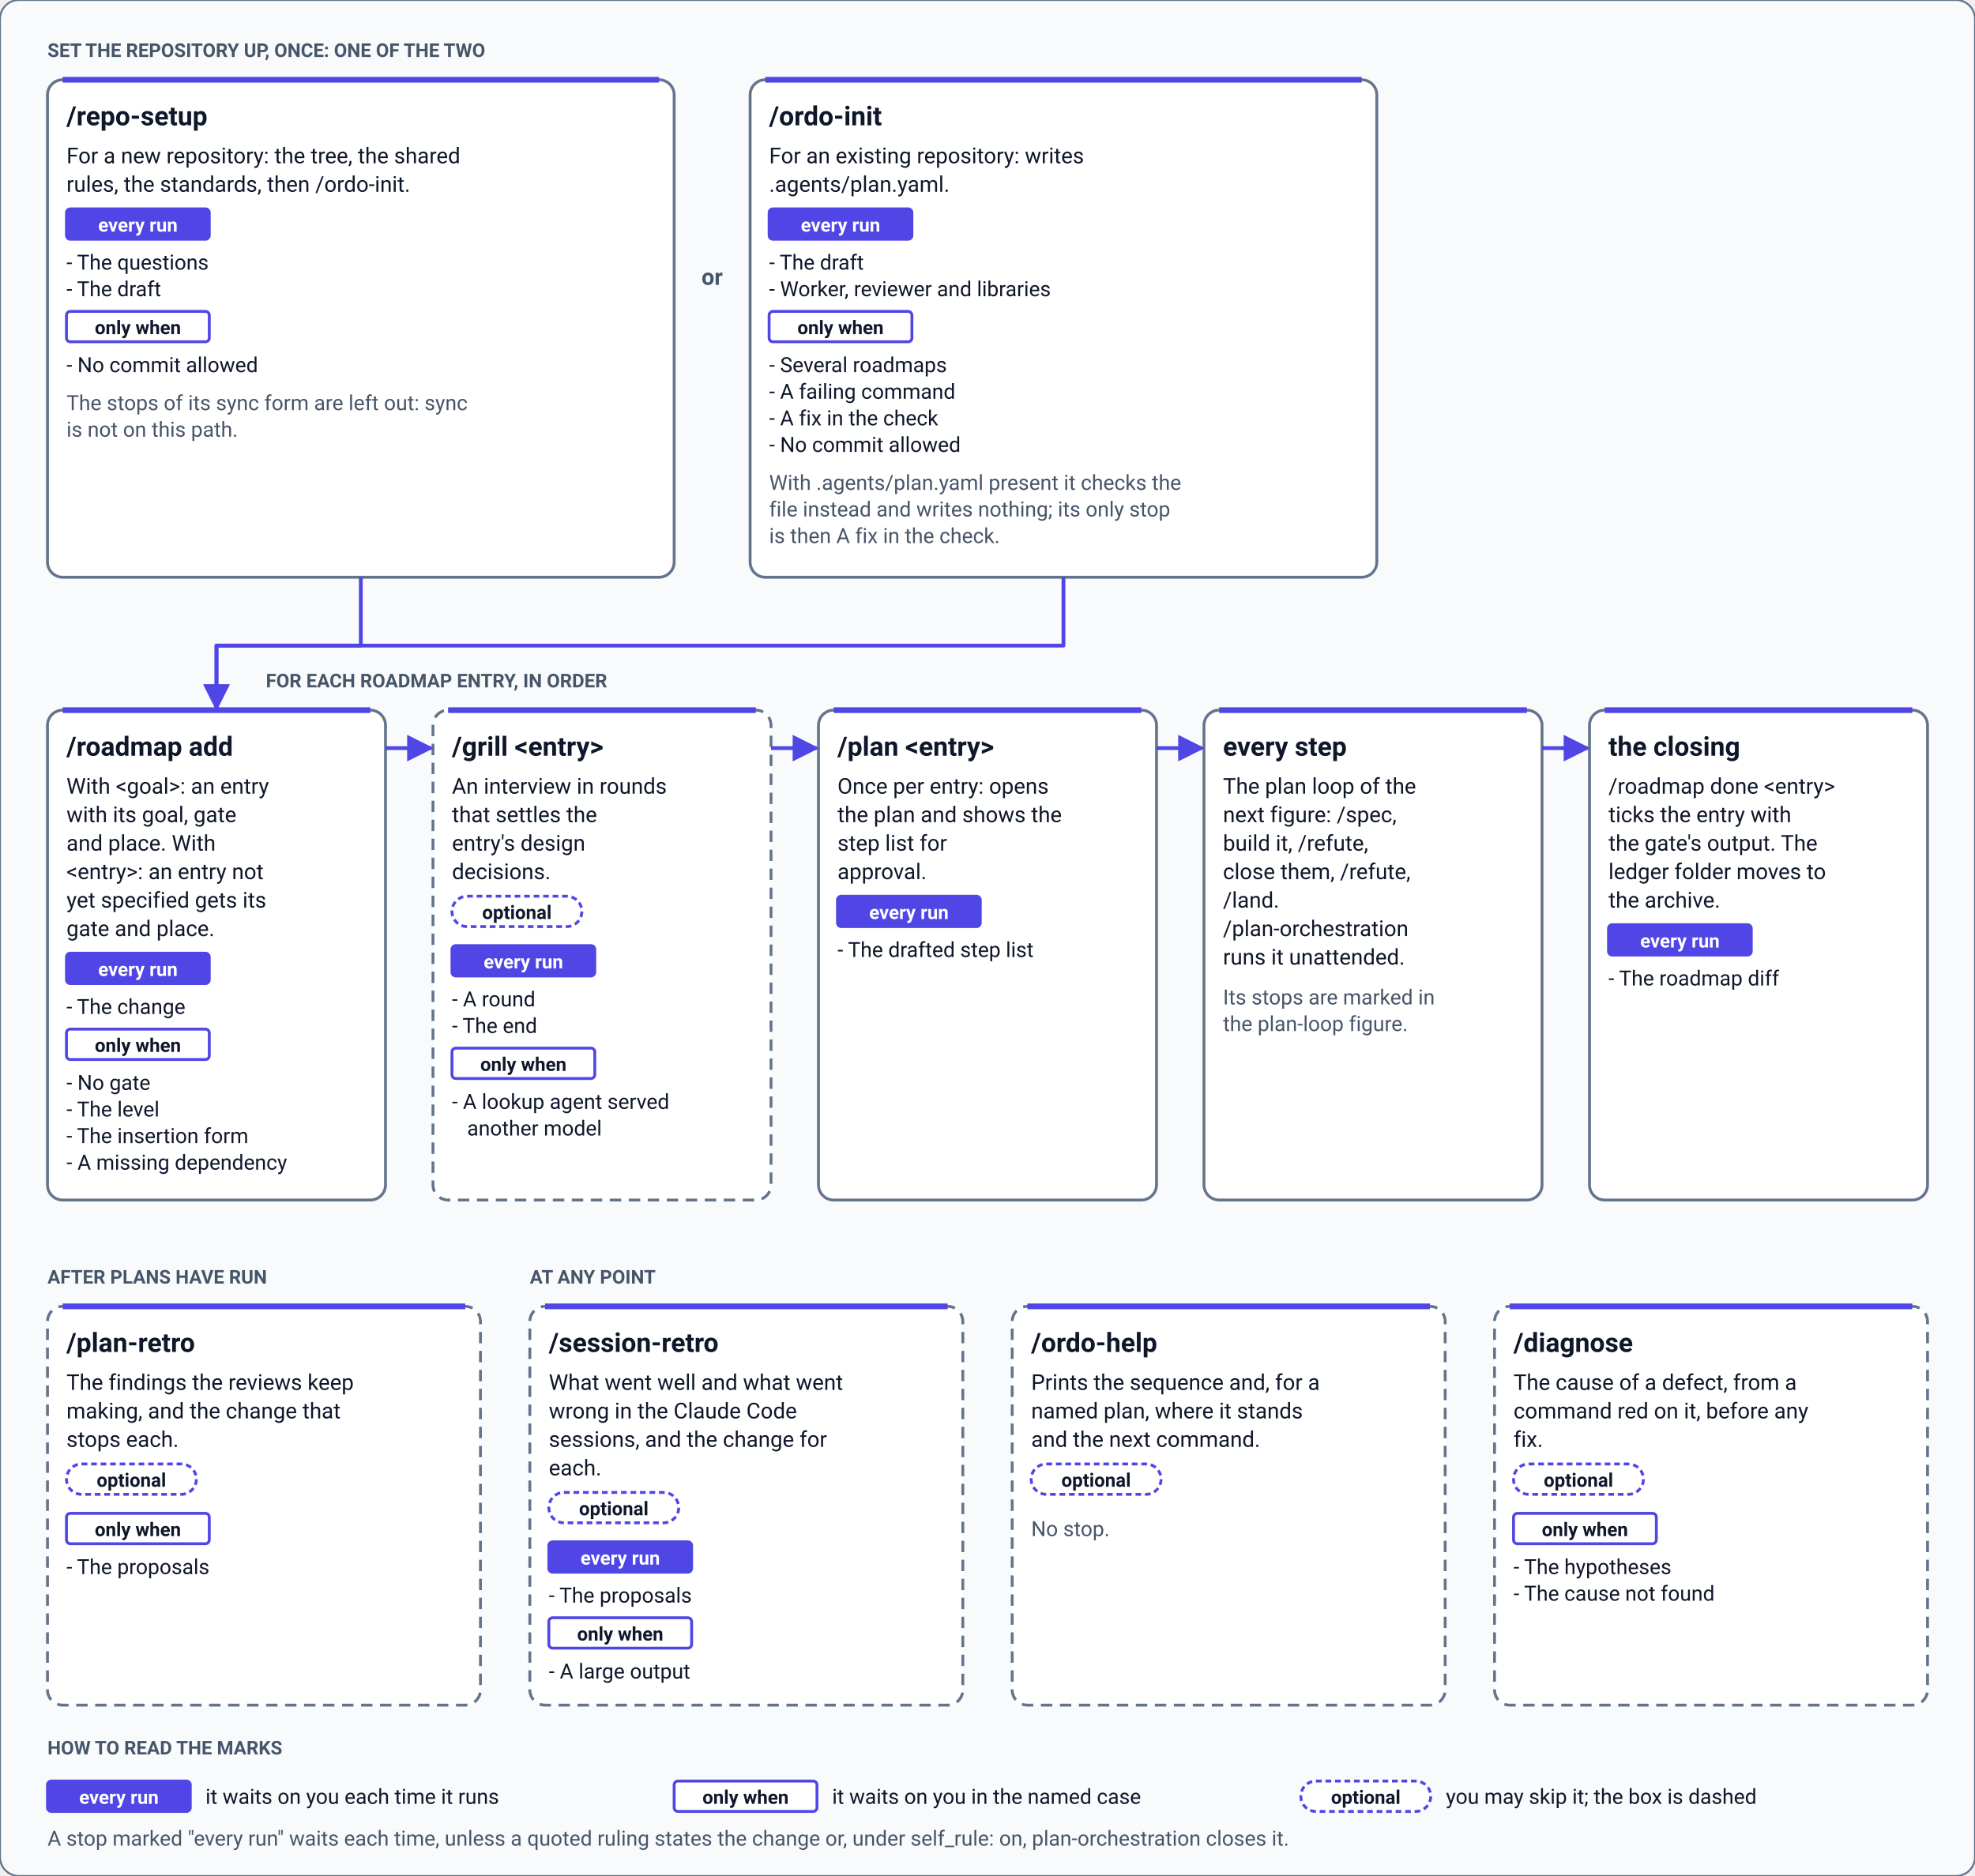
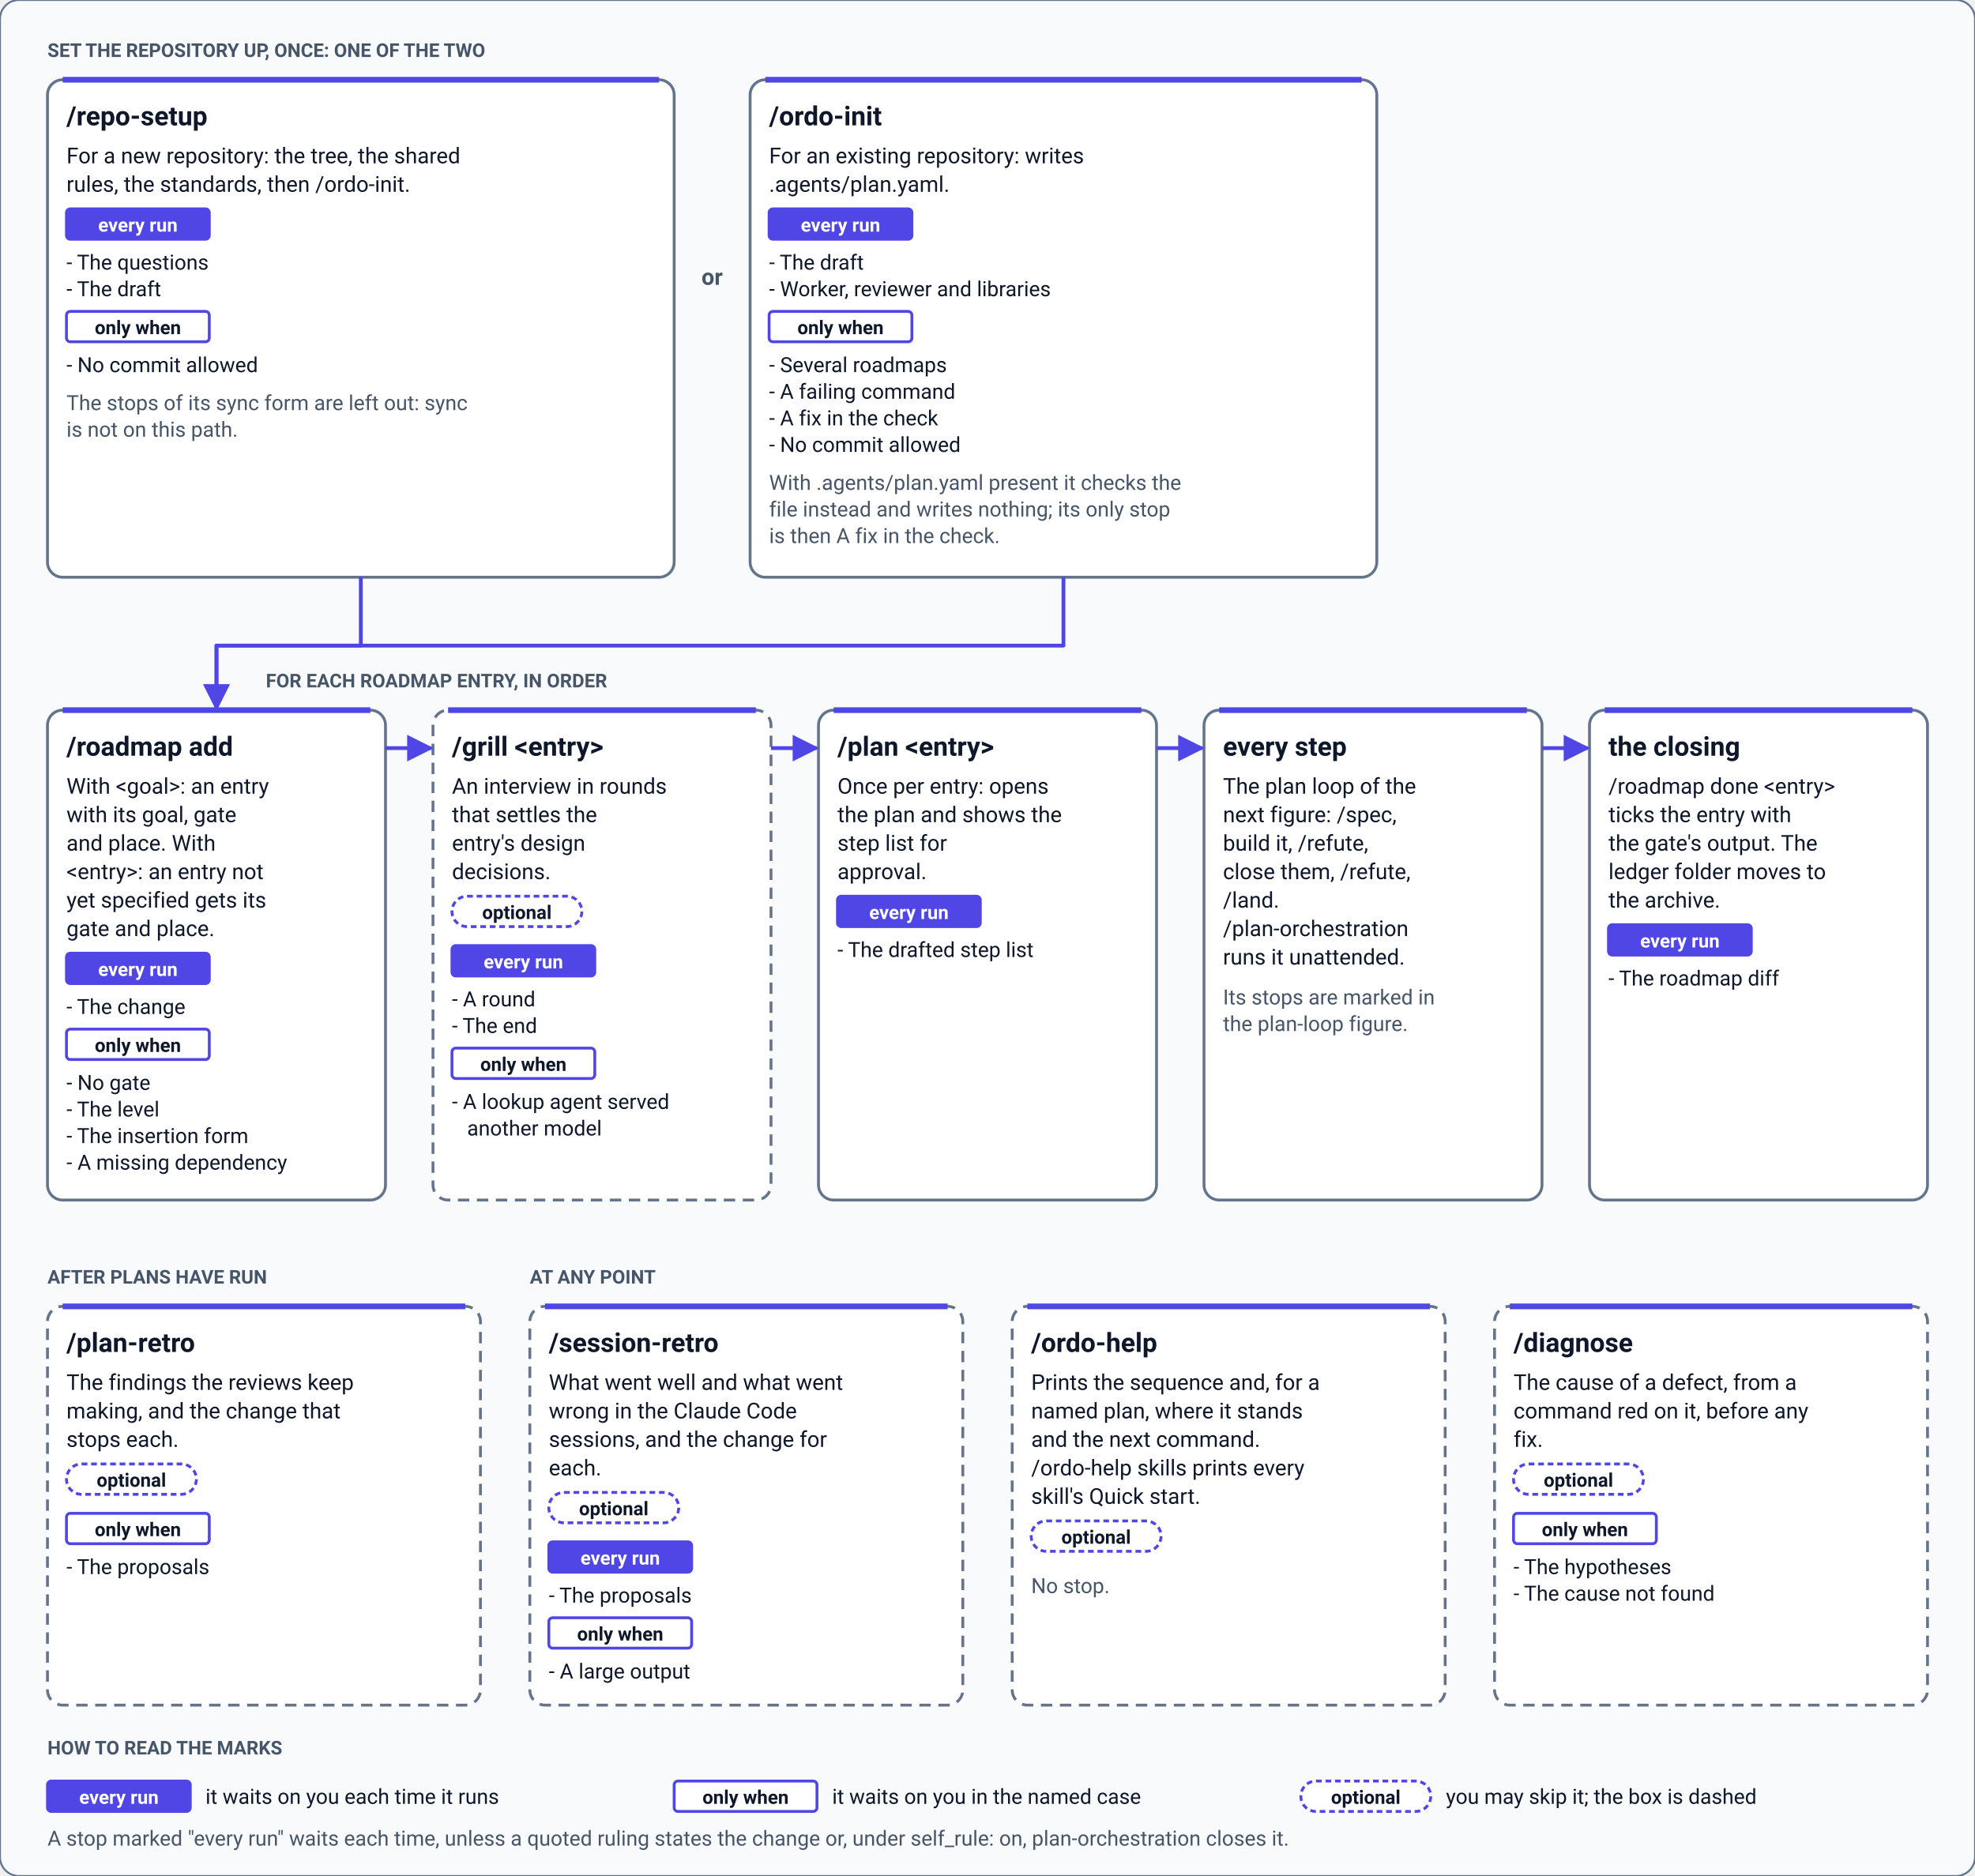
<svg xmlns="http://www.w3.org/2000/svg" viewBox="0 0 1040 988" width="1040" height="988" role="img" aria-label="The pipeline of one roadmap entry as boxes in order: /repo-setup for a new repository or /ordo-init for an existing one, /roadmap add, the optional /grill, /plan, every step, and the closing, with the optional /plan-retro, /session-retro, /diagnose and /ordo-help beside them. Each box lists the stops where you are asked, marked every run, only when or optional.">
  <defs>
    <marker id="arrow" viewBox="0 0 10 10" refX="9" refY="5" markerWidth="7" markerHeight="7" orient="auto">
      <path d="M0,0 L10,5 L0,10 z" fill="#4f46e5" />
    </marker>
  </defs>
  <rect x="0" y="0" width="1040" height="988" rx="10" fill="#f8fafc" stroke="#64748b" />
  <text x="25" y="30" font-family="ui-sans-serif, -apple-system, 'Segoe UI', Roboto, Helvetica, Arial, sans-serif" font-size="10" fill="#475569" font-weight="700" text-anchor="start">SET THE REPOSITORY UP, ONCE: ONE OF THE TWO</text>
  <rect x="25" y="42" width="330" height="262" rx="8" fill="#ffffff" stroke="#64748b" stroke-width="1.5" />
  <line x1="33" y1="42" x2="347" y2="42" stroke="#4f46e5" stroke-width="3" />
  <text x="35" y="66" font-family="ui-sans-serif, -apple-system, 'Segoe UI', Roboto, Helvetica, Arial, sans-serif" font-size="14" fill="#0f172a" font-weight="700" text-anchor="start">/repo-setup</text>
  <text x="35" y="86" font-family="ui-sans-serif, -apple-system, 'Segoe UI', Roboto, Helvetica, Arial, sans-serif" font-size="11.5" fill="#0f172a" font-weight="400" text-anchor="start">For a new repository: the tree, the shared</text>
  <text x="35" y="101" font-family="ui-sans-serif, -apple-system, 'Segoe UI', Roboto, Helvetica, Arial, sans-serif" font-size="11.5" fill="#0f172a" font-weight="400" text-anchor="start">rules, the standards, then /ordo-init.</text>
  <rect x="35" y="110" width="75.2" height="16" rx="2" fill="#4f46e5" stroke="#4f46e5" stroke-width="1.5" />
  <text x="72.6" y="122" font-family="ui-sans-serif, -apple-system, 'Segoe UI', Roboto, Helvetica, Arial, sans-serif" font-size="10" fill="#ffffff" font-weight="700" text-anchor="middle">every run</text>
  <text x="35" y="142" font-family="ui-sans-serif, -apple-system, 'Segoe UI', Roboto, Helvetica, Arial, sans-serif" font-size="11" fill="#0f172a" font-weight="400" text-anchor="start">- The questions</text>
  <text x="35" y="156" font-family="ui-sans-serif, -apple-system, 'Segoe UI', Roboto, Helvetica, Arial, sans-serif" font-size="11" fill="#0f172a" font-weight="400" text-anchor="start">- The draft</text>
  <rect x="35" y="164" width="75.2" height="16" rx="2" fill="#ffffff" stroke="#4f46e5" stroke-width="1.5" />
  <text x="72.6" y="176" font-family="ui-sans-serif, -apple-system, 'Segoe UI', Roboto, Helvetica, Arial, sans-serif" font-size="10" fill="#0f172a" font-weight="700" text-anchor="middle">only when</text>
  <text x="35" y="196" font-family="ui-sans-serif, -apple-system, 'Segoe UI', Roboto, Helvetica, Arial, sans-serif" font-size="11" fill="#0f172a" font-weight="400" text-anchor="start">- No commit allowed</text>
  <text x="35" y="216" font-family="ui-sans-serif, -apple-system, 'Segoe UI', Roboto, Helvetica, Arial, sans-serif" font-size="11" fill="#475569" font-weight="400" text-anchor="start">The stops of its sync form are left out: sync</text>
  <text x="35" y="230" font-family="ui-sans-serif, -apple-system, 'Segoe UI', Roboto, Helvetica, Arial, sans-serif" font-size="11" fill="#475569" font-weight="400" text-anchor="start">is not on this path.</text>
  <rect x="395" y="42" width="330" height="262" rx="8" fill="#ffffff" stroke="#64748b" stroke-width="1.5" />
  <line x1="403" y1="42" x2="717" y2="42" stroke="#4f46e5" stroke-width="3" />
  <text x="405" y="66" font-family="ui-sans-serif, -apple-system, 'Segoe UI', Roboto, Helvetica, Arial, sans-serif" font-size="14" fill="#0f172a" font-weight="700" text-anchor="start">/ordo-init</text>
  <text x="405" y="86" font-family="ui-sans-serif, -apple-system, 'Segoe UI', Roboto, Helvetica, Arial, sans-serif" font-size="11.5" fill="#0f172a" font-weight="400" text-anchor="start">For an existing repository: writes</text>
  <text x="405" y="101" font-family="ui-sans-serif, -apple-system, 'Segoe UI', Roboto, Helvetica, Arial, sans-serif" font-size="11.5" fill="#0f172a" font-weight="400" text-anchor="start">.agents/plan.yaml.</text>
  <rect x="405" y="110" width="75.2" height="16" rx="2" fill="#4f46e5" stroke="#4f46e5" stroke-width="1.5" />
  <text x="442.6" y="122" font-family="ui-sans-serif, -apple-system, 'Segoe UI', Roboto, Helvetica, Arial, sans-serif" font-size="10" fill="#ffffff" font-weight="700" text-anchor="middle">every run</text>
  <text x="405" y="142" font-family="ui-sans-serif, -apple-system, 'Segoe UI', Roboto, Helvetica, Arial, sans-serif" font-size="11" fill="#0f172a" font-weight="400" text-anchor="start">- The draft</text>
  <text x="405" y="156" font-family="ui-sans-serif, -apple-system, 'Segoe UI', Roboto, Helvetica, Arial, sans-serif" font-size="11" fill="#0f172a" font-weight="400" text-anchor="start">- Worker, reviewer and libraries</text>
  <rect x="405" y="164" width="75.2" height="16" rx="2" fill="#ffffff" stroke="#4f46e5" stroke-width="1.5" />
  <text x="442.6" y="176" font-family="ui-sans-serif, -apple-system, 'Segoe UI', Roboto, Helvetica, Arial, sans-serif" font-size="10" fill="#0f172a" font-weight="700" text-anchor="middle">only when</text>
  <text x="405" y="196" font-family="ui-sans-serif, -apple-system, 'Segoe UI', Roboto, Helvetica, Arial, sans-serif" font-size="11" fill="#0f172a" font-weight="400" text-anchor="start">- Several roadmaps</text>
  <text x="405" y="210" font-family="ui-sans-serif, -apple-system, 'Segoe UI', Roboto, Helvetica, Arial, sans-serif" font-size="11" fill="#0f172a" font-weight="400" text-anchor="start">- A failing command</text>
  <text x="405" y="224" font-family="ui-sans-serif, -apple-system, 'Segoe UI', Roboto, Helvetica, Arial, sans-serif" font-size="11" fill="#0f172a" font-weight="400" text-anchor="start">- A fix in the check</text>
  <text x="405" y="238" font-family="ui-sans-serif, -apple-system, 'Segoe UI', Roboto, Helvetica, Arial, sans-serif" font-size="11" fill="#0f172a" font-weight="400" text-anchor="start">- No commit allowed</text>
  <text x="405" y="258" font-family="ui-sans-serif, -apple-system, 'Segoe UI', Roboto, Helvetica, Arial, sans-serif" font-size="11" fill="#475569" font-weight="400" text-anchor="start">With .agents/plan.yaml present it checks the</text>
  <text x="405" y="272" font-family="ui-sans-serif, -apple-system, 'Segoe UI', Roboto, Helvetica, Arial, sans-serif" font-size="11" fill="#475569" font-weight="400" text-anchor="start">file instead and writes nothing; its only stop</text>
  <text x="405" y="286" font-family="ui-sans-serif, -apple-system, 'Segoe UI', Roboto, Helvetica, Arial, sans-serif" font-size="11" fill="#475569" font-weight="400" text-anchor="start">is then A fix in the check.</text>
  <text x="375" y="150" font-family="ui-sans-serif, -apple-system, 'Segoe UI', Roboto, Helvetica, Arial, sans-serif" font-size="12" fill="#475569" font-weight="700" text-anchor="middle">or</text>
  <text x="140" y="362" font-family="ui-sans-serif, -apple-system, 'Segoe UI', Roboto, Helvetica, Arial, sans-serif" font-size="10" fill="#475569" font-weight="700" text-anchor="start">FOR EACH ROADMAP ENTRY, IN ORDER</text>
  <rect x="25" y="374" width="178" height="258" rx="8" fill="#ffffff" stroke="#64748b" stroke-width="1.5" />
  <line x1="33" y1="374" x2="195" y2="374" stroke="#4f46e5" stroke-width="3" />
  <text x="35" y="398" font-family="ui-sans-serif, -apple-system, 'Segoe UI', Roboto, Helvetica, Arial, sans-serif" font-size="14" fill="#0f172a" font-weight="700" text-anchor="start">/roadmap add</text>
  <text x="35" y="418" font-family="ui-sans-serif, -apple-system, 'Segoe UI', Roboto, Helvetica, Arial, sans-serif" font-size="11.5" fill="#0f172a" font-weight="400" text-anchor="start">With &lt;goal&gt;: an entry</text>
  <text x="35" y="433" font-family="ui-sans-serif, -apple-system, 'Segoe UI', Roboto, Helvetica, Arial, sans-serif" font-size="11.5" fill="#0f172a" font-weight="400" text-anchor="start">with its goal, gate</text>
  <text x="35" y="448" font-family="ui-sans-serif, -apple-system, 'Segoe UI', Roboto, Helvetica, Arial, sans-serif" font-size="11.5" fill="#0f172a" font-weight="400" text-anchor="start">and place. With</text>
  <text x="35" y="463" font-family="ui-sans-serif, -apple-system, 'Segoe UI', Roboto, Helvetica, Arial, sans-serif" font-size="11.5" fill="#0f172a" font-weight="400" text-anchor="start">&lt;entry&gt;: an entry not</text>
  <text x="35" y="478" font-family="ui-sans-serif, -apple-system, 'Segoe UI', Roboto, Helvetica, Arial, sans-serif" font-size="11.5" fill="#0f172a" font-weight="400" text-anchor="start">yet specified gets its</text>
  <text x="35" y="493" font-family="ui-sans-serif, -apple-system, 'Segoe UI', Roboto, Helvetica, Arial, sans-serif" font-size="11.5" fill="#0f172a" font-weight="400" text-anchor="start">gate and place.</text>
  <rect x="35" y="502" width="75.2" height="16" rx="2" fill="#4f46e5" stroke="#4f46e5" stroke-width="1.5" />
  <text x="72.6" y="514" font-family="ui-sans-serif, -apple-system, 'Segoe UI', Roboto, Helvetica, Arial, sans-serif" font-size="10" fill="#ffffff" font-weight="700" text-anchor="middle">every run</text>
  <text x="35" y="534" font-family="ui-sans-serif, -apple-system, 'Segoe UI', Roboto, Helvetica, Arial, sans-serif" font-size="11" fill="#0f172a" font-weight="400" text-anchor="start">- The change</text>
  <rect x="35" y="542" width="75.2" height="16" rx="2" fill="#ffffff" stroke="#4f46e5" stroke-width="1.5" />
  <text x="72.6" y="554" font-family="ui-sans-serif, -apple-system, 'Segoe UI', Roboto, Helvetica, Arial, sans-serif" font-size="10" fill="#0f172a" font-weight="700" text-anchor="middle">only when</text>
  <text x="35" y="574" font-family="ui-sans-serif, -apple-system, 'Segoe UI', Roboto, Helvetica, Arial, sans-serif" font-size="11" fill="#0f172a" font-weight="400" text-anchor="start">- No gate</text>
  <text x="35" y="588" font-family="ui-sans-serif, -apple-system, 'Segoe UI', Roboto, Helvetica, Arial, sans-serif" font-size="11" fill="#0f172a" font-weight="400" text-anchor="start">- The level</text>
  <text x="35" y="602" font-family="ui-sans-serif, -apple-system, 'Segoe UI', Roboto, Helvetica, Arial, sans-serif" font-size="11" fill="#0f172a" font-weight="400" text-anchor="start">- The insertion form</text>
  <text x="35" y="616" font-family="ui-sans-serif, -apple-system, 'Segoe UI', Roboto, Helvetica, Arial, sans-serif" font-size="11" fill="#0f172a" font-weight="400" text-anchor="start">- A missing dependency</text>
  <rect x="228" y="374" width="178" height="258" rx="8" fill="#ffffff" stroke="#64748b" stroke-width="1.5" stroke-dasharray="6 4" />
  <line x1="236" y1="374" x2="398" y2="374" stroke="#4f46e5" stroke-width="3" />
  <text x="238" y="398" font-family="ui-sans-serif, -apple-system, 'Segoe UI', Roboto, Helvetica, Arial, sans-serif" font-size="14" fill="#0f172a" font-weight="700" text-anchor="start">/grill &lt;entry&gt;</text>
  <text x="238" y="418" font-family="ui-sans-serif, -apple-system, 'Segoe UI', Roboto, Helvetica, Arial, sans-serif" font-size="11.5" fill="#0f172a" font-weight="400" text-anchor="start">An interview in rounds</text>
  <text x="238" y="433" font-family="ui-sans-serif, -apple-system, 'Segoe UI', Roboto, Helvetica, Arial, sans-serif" font-size="11.5" fill="#0f172a" font-weight="400" text-anchor="start">that settles the</text>
  <text x="238" y="448" font-family="ui-sans-serif, -apple-system, 'Segoe UI', Roboto, Helvetica, Arial, sans-serif" font-size="11.5" fill="#0f172a" font-weight="400" text-anchor="start">entry's design</text>
  <text x="238" y="463" font-family="ui-sans-serif, -apple-system, 'Segoe UI', Roboto, Helvetica, Arial, sans-serif" font-size="11.5" fill="#0f172a" font-weight="400" text-anchor="start">decisions.</text>
  <rect x="238" y="472" width="68.4" height="16" rx="8" fill="#ffffff" stroke="#4f46e5" stroke-width="1.5" stroke-dasharray="3 2" />
  <text x="272.2" y="484" font-family="ui-sans-serif, -apple-system, 'Segoe UI', Roboto, Helvetica, Arial, sans-serif" font-size="10" fill="#0f172a" font-weight="700" text-anchor="middle">optional</text>
  <rect x="238" y="498" width="75.2" height="16" rx="2" fill="#4f46e5" stroke="#4f46e5" stroke-width="1.5" />
  <text x="275.6" y="510" font-family="ui-sans-serif, -apple-system, 'Segoe UI', Roboto, Helvetica, Arial, sans-serif" font-size="10" fill="#ffffff" font-weight="700" text-anchor="middle">every run</text>
  <text x="238" y="530" font-family="ui-sans-serif, -apple-system, 'Segoe UI', Roboto, Helvetica, Arial, sans-serif" font-size="11" fill="#0f172a" font-weight="400" text-anchor="start">- A round</text>
  <text x="238" y="544" font-family="ui-sans-serif, -apple-system, 'Segoe UI', Roboto, Helvetica, Arial, sans-serif" font-size="11" fill="#0f172a" font-weight="400" text-anchor="start">- The end</text>
  <rect x="238" y="552" width="75.2" height="16" rx="2" fill="#ffffff" stroke="#4f46e5" stroke-width="1.5" />
  <text x="275.6" y="564" font-family="ui-sans-serif, -apple-system, 'Segoe UI', Roboto, Helvetica, Arial, sans-serif" font-size="10" fill="#0f172a" font-weight="700" text-anchor="middle">only when</text>
  <text x="238" y="584" font-family="ui-sans-serif, -apple-system, 'Segoe UI', Roboto, Helvetica, Arial, sans-serif" font-size="11" fill="#0f172a" font-weight="400" text-anchor="start">- A lookup agent served</text>
  <text x="246" y="598" font-family="ui-sans-serif, -apple-system, 'Segoe UI', Roboto, Helvetica, Arial, sans-serif" font-size="11" fill="#0f172a" font-weight="400" text-anchor="start">another model</text>
  <rect x="431" y="374" width="178" height="258" rx="8" fill="#ffffff" stroke="#64748b" stroke-width="1.5" />
  <line x1="439" y1="374" x2="601" y2="374" stroke="#4f46e5" stroke-width="3" />
  <text x="441" y="398" font-family="ui-sans-serif, -apple-system, 'Segoe UI', Roboto, Helvetica, Arial, sans-serif" font-size="14" fill="#0f172a" font-weight="700" text-anchor="start">/plan &lt;entry&gt;</text>
  <text x="441" y="418" font-family="ui-sans-serif, -apple-system, 'Segoe UI', Roboto, Helvetica, Arial, sans-serif" font-size="11.5" fill="#0f172a" font-weight="400" text-anchor="start">Once per entry: opens</text>
  <text x="441" y="433" font-family="ui-sans-serif, -apple-system, 'Segoe UI', Roboto, Helvetica, Arial, sans-serif" font-size="11.5" fill="#0f172a" font-weight="400" text-anchor="start">the plan and shows the</text>
  <text x="441" y="448" font-family="ui-sans-serif, -apple-system, 'Segoe UI', Roboto, Helvetica, Arial, sans-serif" font-size="11.5" fill="#0f172a" font-weight="400" text-anchor="start">step list for</text>
  <text x="441" y="463" font-family="ui-sans-serif, -apple-system, 'Segoe UI', Roboto, Helvetica, Arial, sans-serif" font-size="11.5" fill="#0f172a" font-weight="400" text-anchor="start">approval.</text>
  <rect x="441" y="472" width="75.2" height="16" rx="2" fill="#4f46e5" stroke="#4f46e5" stroke-width="1.5" />
  <text x="478.6" y="484" font-family="ui-sans-serif, -apple-system, 'Segoe UI', Roboto, Helvetica, Arial, sans-serif" font-size="10" fill="#ffffff" font-weight="700" text-anchor="middle">every run</text>
  <text x="441" y="504" font-family="ui-sans-serif, -apple-system, 'Segoe UI', Roboto, Helvetica, Arial, sans-serif" font-size="11" fill="#0f172a" font-weight="400" text-anchor="start">- The drafted step list</text>
  <rect x="634" y="374" width="178" height="258" rx="8" fill="#ffffff" stroke="#64748b" stroke-width="1.5" />
  <line x1="642" y1="374" x2="804" y2="374" stroke="#4f46e5" stroke-width="3" />
  <text x="644" y="398" font-family="ui-sans-serif, -apple-system, 'Segoe UI', Roboto, Helvetica, Arial, sans-serif" font-size="14" fill="#0f172a" font-weight="700" text-anchor="start">every step</text>
  <text x="644" y="418" font-family="ui-sans-serif, -apple-system, 'Segoe UI', Roboto, Helvetica, Arial, sans-serif" font-size="11.5" fill="#0f172a" font-weight="400" text-anchor="start">The plan loop of the</text>
  <text x="644" y="433" font-family="ui-sans-serif, -apple-system, 'Segoe UI', Roboto, Helvetica, Arial, sans-serif" font-size="11.5" fill="#0f172a" font-weight="400" text-anchor="start">next figure: /spec,</text>
  <text x="644" y="448" font-family="ui-sans-serif, -apple-system, 'Segoe UI', Roboto, Helvetica, Arial, sans-serif" font-size="11.5" fill="#0f172a" font-weight="400" text-anchor="start">build it, /refute,</text>
  <text x="644" y="463" font-family="ui-sans-serif, -apple-system, 'Segoe UI', Roboto, Helvetica, Arial, sans-serif" font-size="11.5" fill="#0f172a" font-weight="400" text-anchor="start">close them, /refute,</text>
  <text x="644" y="478" font-family="ui-sans-serif, -apple-system, 'Segoe UI', Roboto, Helvetica, Arial, sans-serif" font-size="11.5" fill="#0f172a" font-weight="400" text-anchor="start">/land.</text>
  <text x="644" y="493" font-family="ui-sans-serif, -apple-system, 'Segoe UI', Roboto, Helvetica, Arial, sans-serif" font-size="11.5" fill="#0f172a" font-weight="400" text-anchor="start">/plan-orchestration</text>
  <text x="644" y="508" font-family="ui-sans-serif, -apple-system, 'Segoe UI', Roboto, Helvetica, Arial, sans-serif" font-size="11.5" fill="#0f172a" font-weight="400" text-anchor="start">runs it unattended.</text>
  <text x="644" y="529" font-family="ui-sans-serif, -apple-system, 'Segoe UI', Roboto, Helvetica, Arial, sans-serif" font-size="11" fill="#475569" font-weight="400" text-anchor="start">Its stops are marked in</text>
  <text x="644" y="543" font-family="ui-sans-serif, -apple-system, 'Segoe UI', Roboto, Helvetica, Arial, sans-serif" font-size="11" fill="#475569" font-weight="400" text-anchor="start">the plan-loop figure.</text>
  <rect x="837" y="374" width="178" height="258" rx="8" fill="#ffffff" stroke="#64748b" stroke-width="1.5" />
  <line x1="845" y1="374" x2="1007" y2="374" stroke="#4f46e5" stroke-width="3" />
  <text x="847" y="398" font-family="ui-sans-serif, -apple-system, 'Segoe UI', Roboto, Helvetica, Arial, sans-serif" font-size="14" fill="#0f172a" font-weight="700" text-anchor="start">the closing</text>
  <text x="847" y="418" font-family="ui-sans-serif, -apple-system, 'Segoe UI', Roboto, Helvetica, Arial, sans-serif" font-size="11.5" fill="#0f172a" font-weight="400" text-anchor="start">/roadmap done &lt;entry&gt;</text>
  <text x="847" y="433" font-family="ui-sans-serif, -apple-system, 'Segoe UI', Roboto, Helvetica, Arial, sans-serif" font-size="11.5" fill="#0f172a" font-weight="400" text-anchor="start">ticks the entry with</text>
  <text x="847" y="448" font-family="ui-sans-serif, -apple-system, 'Segoe UI', Roboto, Helvetica, Arial, sans-serif" font-size="11.5" fill="#0f172a" font-weight="400" text-anchor="start">the gate's output. The</text>
  <text x="847" y="463" font-family="ui-sans-serif, -apple-system, 'Segoe UI', Roboto, Helvetica, Arial, sans-serif" font-size="11.5" fill="#0f172a" font-weight="400" text-anchor="start">ledger folder moves to</text>
  <text x="847" y="478" font-family="ui-sans-serif, -apple-system, 'Segoe UI', Roboto, Helvetica, Arial, sans-serif" font-size="11.5" fill="#0f172a" font-weight="400" text-anchor="start">the archive.</text>
  <rect x="847" y="487" width="75.2" height="16" rx="2" fill="#4f46e5" stroke="#4f46e5" stroke-width="1.5" />
  <text x="884.6" y="499" font-family="ui-sans-serif, -apple-system, 'Segoe UI', Roboto, Helvetica, Arial, sans-serif" font-size="10" fill="#ffffff" font-weight="700" text-anchor="middle">every run</text>
  <text x="847" y="519" font-family="ui-sans-serif, -apple-system, 'Segoe UI', Roboto, Helvetica, Arial, sans-serif" font-size="11" fill="#0f172a" font-weight="400" text-anchor="start">- The roadmap diff</text>
  <line x1="203" y1="394" x2="227" y2="394" stroke="#4f46e5" stroke-width="2" marker-end="url(#arrow)" />
  <line x1="406" y1="394" x2="430" y2="394" stroke="#4f46e5" stroke-width="2" marker-end="url(#arrow)" />
  <line x1="609" y1="394" x2="633" y2="394" stroke="#4f46e5" stroke-width="2" marker-end="url(#arrow)" />
  <line x1="812" y1="394" x2="836" y2="394" stroke="#4f46e5" stroke-width="2" marker-end="url(#arrow)" />
  <path d="M190,304 L190,340 L114,340 L114,373" fill="none" stroke="#4f46e5" stroke-width="2" marker-end="url(#arrow)" stroke-linejoin="round" />
  <path d="M560,304 L560,340 L114,340 L114,373" fill="none" stroke="#4f46e5" stroke-width="2" marker-end="url(#arrow)" stroke-linejoin="round" />
  <text x="25" y="676" font-family="ui-sans-serif, -apple-system, 'Segoe UI', Roboto, Helvetica, Arial, sans-serif" font-size="10" fill="#475569" font-weight="700" text-anchor="start">AFTER PLANS HAVE RUN</text>
  <text x="279" y="676" font-family="ui-sans-serif, -apple-system, 'Segoe UI', Roboto, Helvetica, Arial, sans-serif" font-size="10" fill="#475569" font-weight="700" text-anchor="start">AT ANY POINT</text>
  <rect x="25" y="688" width="228" height="210" rx="8" fill="#ffffff" stroke="#64748b" stroke-width="1.5" stroke-dasharray="6 4" />
  <line x1="33" y1="688" x2="245" y2="688" stroke="#4f46e5" stroke-width="3" />
  <text x="35" y="712" font-family="ui-sans-serif, -apple-system, 'Segoe UI', Roboto, Helvetica, Arial, sans-serif" font-size="14" fill="#0f172a" font-weight="700" text-anchor="start">/plan-retro</text>
  <text x="35" y="732" font-family="ui-sans-serif, -apple-system, 'Segoe UI', Roboto, Helvetica, Arial, sans-serif" font-size="11.5" fill="#0f172a" font-weight="400" text-anchor="start">The findings the reviews keep</text>
  <text x="35" y="747" font-family="ui-sans-serif, -apple-system, 'Segoe UI', Roboto, Helvetica, Arial, sans-serif" font-size="11.5" fill="#0f172a" font-weight="400" text-anchor="start">making, and the change that</text>
  <text x="35" y="762" font-family="ui-sans-serif, -apple-system, 'Segoe UI', Roboto, Helvetica, Arial, sans-serif" font-size="11.5" fill="#0f172a" font-weight="400" text-anchor="start">stops each.</text>
  <rect x="35" y="771" width="68.4" height="16" rx="8" fill="#ffffff" stroke="#4f46e5" stroke-width="1.5" stroke-dasharray="3 2" />
  <text x="69.2" y="783" font-family="ui-sans-serif, -apple-system, 'Segoe UI', Roboto, Helvetica, Arial, sans-serif" font-size="10" fill="#0f172a" font-weight="700" text-anchor="middle">optional</text>
  <rect x="35" y="797" width="75.2" height="16" rx="2" fill="#ffffff" stroke="#4f46e5" stroke-width="1.5" />
  <text x="72.6" y="809" font-family="ui-sans-serif, -apple-system, 'Segoe UI', Roboto, Helvetica, Arial, sans-serif" font-size="10" fill="#0f172a" font-weight="700" text-anchor="middle">only when</text>
  <text x="35" y="829" font-family="ui-sans-serif, -apple-system, 'Segoe UI', Roboto, Helvetica, Arial, sans-serif" font-size="11" fill="#0f172a" font-weight="400" text-anchor="start">- The proposals</text>
  <rect x="279" y="688" width="228" height="210" rx="8" fill="#ffffff" stroke="#64748b" stroke-width="1.5" stroke-dasharray="6 4" />
  <line x1="287" y1="688" x2="499" y2="688" stroke="#4f46e5" stroke-width="3" />
  <text x="289" y="712" font-family="ui-sans-serif, -apple-system, 'Segoe UI', Roboto, Helvetica, Arial, sans-serif" font-size="14" fill="#0f172a" font-weight="700" text-anchor="start">/session-retro</text>
  <text x="289" y="732" font-family="ui-sans-serif, -apple-system, 'Segoe UI', Roboto, Helvetica, Arial, sans-serif" font-size="11.5" fill="#0f172a" font-weight="400" text-anchor="start">What went well and what went</text>
  <text x="289" y="747" font-family="ui-sans-serif, -apple-system, 'Segoe UI', Roboto, Helvetica, Arial, sans-serif" font-size="11.5" fill="#0f172a" font-weight="400" text-anchor="start">wrong in the Claude Code</text>
  <text x="289" y="762" font-family="ui-sans-serif, -apple-system, 'Segoe UI', Roboto, Helvetica, Arial, sans-serif" font-size="11.5" fill="#0f172a" font-weight="400" text-anchor="start">sessions, and the change for</text>
  <text x="289" y="777" font-family="ui-sans-serif, -apple-system, 'Segoe UI', Roboto, Helvetica, Arial, sans-serif" font-size="11.5" fill="#0f172a" font-weight="400" text-anchor="start">each.</text>
  <rect x="289" y="786" width="68.4" height="16" rx="8" fill="#ffffff" stroke="#4f46e5" stroke-width="1.5" stroke-dasharray="3 2" />
  <text x="323.2" y="798" font-family="ui-sans-serif, -apple-system, 'Segoe UI', Roboto, Helvetica, Arial, sans-serif" font-size="10" fill="#0f172a" font-weight="700" text-anchor="middle">optional</text>
  <rect x="289" y="812" width="75.2" height="16" rx="2" fill="#4f46e5" stroke="#4f46e5" stroke-width="1.5" />
  <text x="326.6" y="824" font-family="ui-sans-serif, -apple-system, 'Segoe UI', Roboto, Helvetica, Arial, sans-serif" font-size="10" fill="#ffffff" font-weight="700" text-anchor="middle">every run</text>
  <text x="289" y="844" font-family="ui-sans-serif, -apple-system, 'Segoe UI', Roboto, Helvetica, Arial, sans-serif" font-size="11" fill="#0f172a" font-weight="400" text-anchor="start">- The proposals</text>
  <rect x="289" y="852" width="75.2" height="16" rx="2" fill="#ffffff" stroke="#4f46e5" stroke-width="1.5" />
  <text x="326.6" y="864" font-family="ui-sans-serif, -apple-system, 'Segoe UI', Roboto, Helvetica, Arial, sans-serif" font-size="10" fill="#0f172a" font-weight="700" text-anchor="middle">only when</text>
  <text x="289" y="884" font-family="ui-sans-serif, -apple-system, 'Segoe UI', Roboto, Helvetica, Arial, sans-serif" font-size="11" fill="#0f172a" font-weight="400" text-anchor="start">- A large output</text>
  <rect x="533" y="688" width="228" height="210" rx="8" fill="#ffffff" stroke="#64748b" stroke-width="1.5" stroke-dasharray="6 4" />
  <line x1="541" y1="688" x2="753" y2="688" stroke="#4f46e5" stroke-width="3" />
  <text x="543" y="712" font-family="ui-sans-serif, -apple-system, 'Segoe UI', Roboto, Helvetica, Arial, sans-serif" font-size="14" fill="#0f172a" font-weight="700" text-anchor="start">/ordo-help</text>
  <text x="543" y="732" font-family="ui-sans-serif, -apple-system, 'Segoe UI', Roboto, Helvetica, Arial, sans-serif" font-size="11.5" fill="#0f172a" font-weight="400" text-anchor="start">Prints the sequence and, for a</text>
  <text x="543" y="747" font-family="ui-sans-serif, -apple-system, 'Segoe UI', Roboto, Helvetica, Arial, sans-serif" font-size="11.5" fill="#0f172a" font-weight="400" text-anchor="start">named plan, where it stands</text>
  <text x="543" y="762" font-family="ui-sans-serif, -apple-system, 'Segoe UI', Roboto, Helvetica, Arial, sans-serif" font-size="11.5" fill="#0f172a" font-weight="400" text-anchor="start">and the next command.</text>
-   <rect x="543" y="771" width="68.4" height="16" rx="8" fill="#ffffff" stroke="#4f46e5" stroke-width="1.5" stroke-dasharray="3 2" />
-   <text x="577.2" y="783" font-family="ui-sans-serif, -apple-system, 'Segoe UI', Roboto, Helvetica, Arial, sans-serif" font-size="10" fill="#0f172a" font-weight="700" text-anchor="middle">optional</text>
-   <text x="543" y="809" font-family="ui-sans-serif, -apple-system, 'Segoe UI', Roboto, Helvetica, Arial, sans-serif" font-size="11" fill="#475569" font-weight="400" text-anchor="start">No stop.</text>
+   <text x="543" y="777" font-family="ui-sans-serif, -apple-system, 'Segoe UI', Roboto, Helvetica, Arial, sans-serif" font-size="11.5" fill="#0f172a" font-weight="400" text-anchor="start">/ordo-help skills prints every</text>
+   <text x="543" y="792" font-family="ui-sans-serif, -apple-system, 'Segoe UI', Roboto, Helvetica, Arial, sans-serif" font-size="11.5" fill="#0f172a" font-weight="400" text-anchor="start">skill's Quick start.</text>
+   <rect x="543" y="801" width="68.4" height="16" rx="8" fill="#ffffff" stroke="#4f46e5" stroke-width="1.5" stroke-dasharray="3 2" />
+   <text x="577.2" y="813" font-family="ui-sans-serif, -apple-system, 'Segoe UI', Roboto, Helvetica, Arial, sans-serif" font-size="10" fill="#0f172a" font-weight="700" text-anchor="middle">optional</text>
+   <text x="543" y="839" font-family="ui-sans-serif, -apple-system, 'Segoe UI', Roboto, Helvetica, Arial, sans-serif" font-size="11" fill="#475569" font-weight="400" text-anchor="start">No stop.</text>
  <rect x="787" y="688" width="228" height="210" rx="8" fill="#ffffff" stroke="#64748b" stroke-width="1.5" stroke-dasharray="6 4" />
  <line x1="795" y1="688" x2="1007" y2="688" stroke="#4f46e5" stroke-width="3" />
  <text x="797" y="712" font-family="ui-sans-serif, -apple-system, 'Segoe UI', Roboto, Helvetica, Arial, sans-serif" font-size="14" fill="#0f172a" font-weight="700" text-anchor="start">/diagnose</text>
  <text x="797" y="732" font-family="ui-sans-serif, -apple-system, 'Segoe UI', Roboto, Helvetica, Arial, sans-serif" font-size="11.5" fill="#0f172a" font-weight="400" text-anchor="start">The cause of a defect, from a</text>
  <text x="797" y="747" font-family="ui-sans-serif, -apple-system, 'Segoe UI', Roboto, Helvetica, Arial, sans-serif" font-size="11.5" fill="#0f172a" font-weight="400" text-anchor="start">command red on it, before any</text>
  <text x="797" y="762" font-family="ui-sans-serif, -apple-system, 'Segoe UI', Roboto, Helvetica, Arial, sans-serif" font-size="11.5" fill="#0f172a" font-weight="400" text-anchor="start">fix.</text>
  <rect x="797" y="771" width="68.4" height="16" rx="8" fill="#ffffff" stroke="#4f46e5" stroke-width="1.5" stroke-dasharray="3 2" />
  <text x="831.2" y="783" font-family="ui-sans-serif, -apple-system, 'Segoe UI', Roboto, Helvetica, Arial, sans-serif" font-size="10" fill="#0f172a" font-weight="700" text-anchor="middle">optional</text>
  <rect x="797" y="797" width="75.2" height="16" rx="2" fill="#ffffff" stroke="#4f46e5" stroke-width="1.5" />
  <text x="834.6" y="809" font-family="ui-sans-serif, -apple-system, 'Segoe UI', Roboto, Helvetica, Arial, sans-serif" font-size="10" fill="#0f172a" font-weight="700" text-anchor="middle">only when</text>
  <text x="797" y="829" font-family="ui-sans-serif, -apple-system, 'Segoe UI', Roboto, Helvetica, Arial, sans-serif" font-size="11" fill="#0f172a" font-weight="400" text-anchor="start">- The hypotheses</text>
  <text x="797" y="843" font-family="ui-sans-serif, -apple-system, 'Segoe UI', Roboto, Helvetica, Arial, sans-serif" font-size="11" fill="#0f172a" font-weight="400" text-anchor="start">- The cause not found</text>
  <text x="25" y="924" font-family="ui-sans-serif, -apple-system, 'Segoe UI', Roboto, Helvetica, Arial, sans-serif" font-size="10" fill="#475569" font-weight="700" text-anchor="start">HOW TO READ THE MARKS</text>
  <rect x="25" y="938" width="75.2" height="16" rx="2" fill="#4f46e5" stroke="#4f46e5" stroke-width="1.5" />
  <text x="62.6" y="950" font-family="ui-sans-serif, -apple-system, 'Segoe UI', Roboto, Helvetica, Arial, sans-serif" font-size="10" fill="#ffffff" font-weight="700" text-anchor="middle">every run</text>
  <text x="108.2" y="950" font-family="ui-sans-serif, -apple-system, 'Segoe UI', Roboto, Helvetica, Arial, sans-serif" font-size="11" fill="#0f172a" font-weight="400" text-anchor="start">it waits on you each time it runs</text>
  <rect x="355" y="938" width="75.2" height="16" rx="2" fill="#ffffff" stroke="#4f46e5" stroke-width="1.5" />
  <text x="392.6" y="950" font-family="ui-sans-serif, -apple-system, 'Segoe UI', Roboto, Helvetica, Arial, sans-serif" font-size="10" fill="#0f172a" font-weight="700" text-anchor="middle">only when</text>
  <text x="438.2" y="950" font-family="ui-sans-serif, -apple-system, 'Segoe UI', Roboto, Helvetica, Arial, sans-serif" font-size="11" fill="#0f172a" font-weight="400" text-anchor="start">it waits on you in the named case</text>
  <rect x="685" y="938" width="68.4" height="16" rx="8" fill="#ffffff" stroke="#4f46e5" stroke-width="1.5" stroke-dasharray="3 2" />
  <text x="719.2" y="950" font-family="ui-sans-serif, -apple-system, 'Segoe UI', Roboto, Helvetica, Arial, sans-serif" font-size="10" fill="#0f172a" font-weight="700" text-anchor="middle">optional</text>
  <text x="761.4" y="950" font-family="ui-sans-serif, -apple-system, 'Segoe UI', Roboto, Helvetica, Arial, sans-serif" font-size="11" fill="#0f172a" font-weight="400" text-anchor="start">you may skip it; the box is dashed</text>
  <text x="25" y="972" font-family="ui-sans-serif, -apple-system, 'Segoe UI', Roboto, Helvetica, Arial, sans-serif" font-size="11" fill="#475569" font-weight="400" text-anchor="start">A stop marked "every run" waits each time, unless a quoted ruling states the change or, under self_rule: on, plan-orchestration closes it.</text>
</svg>
